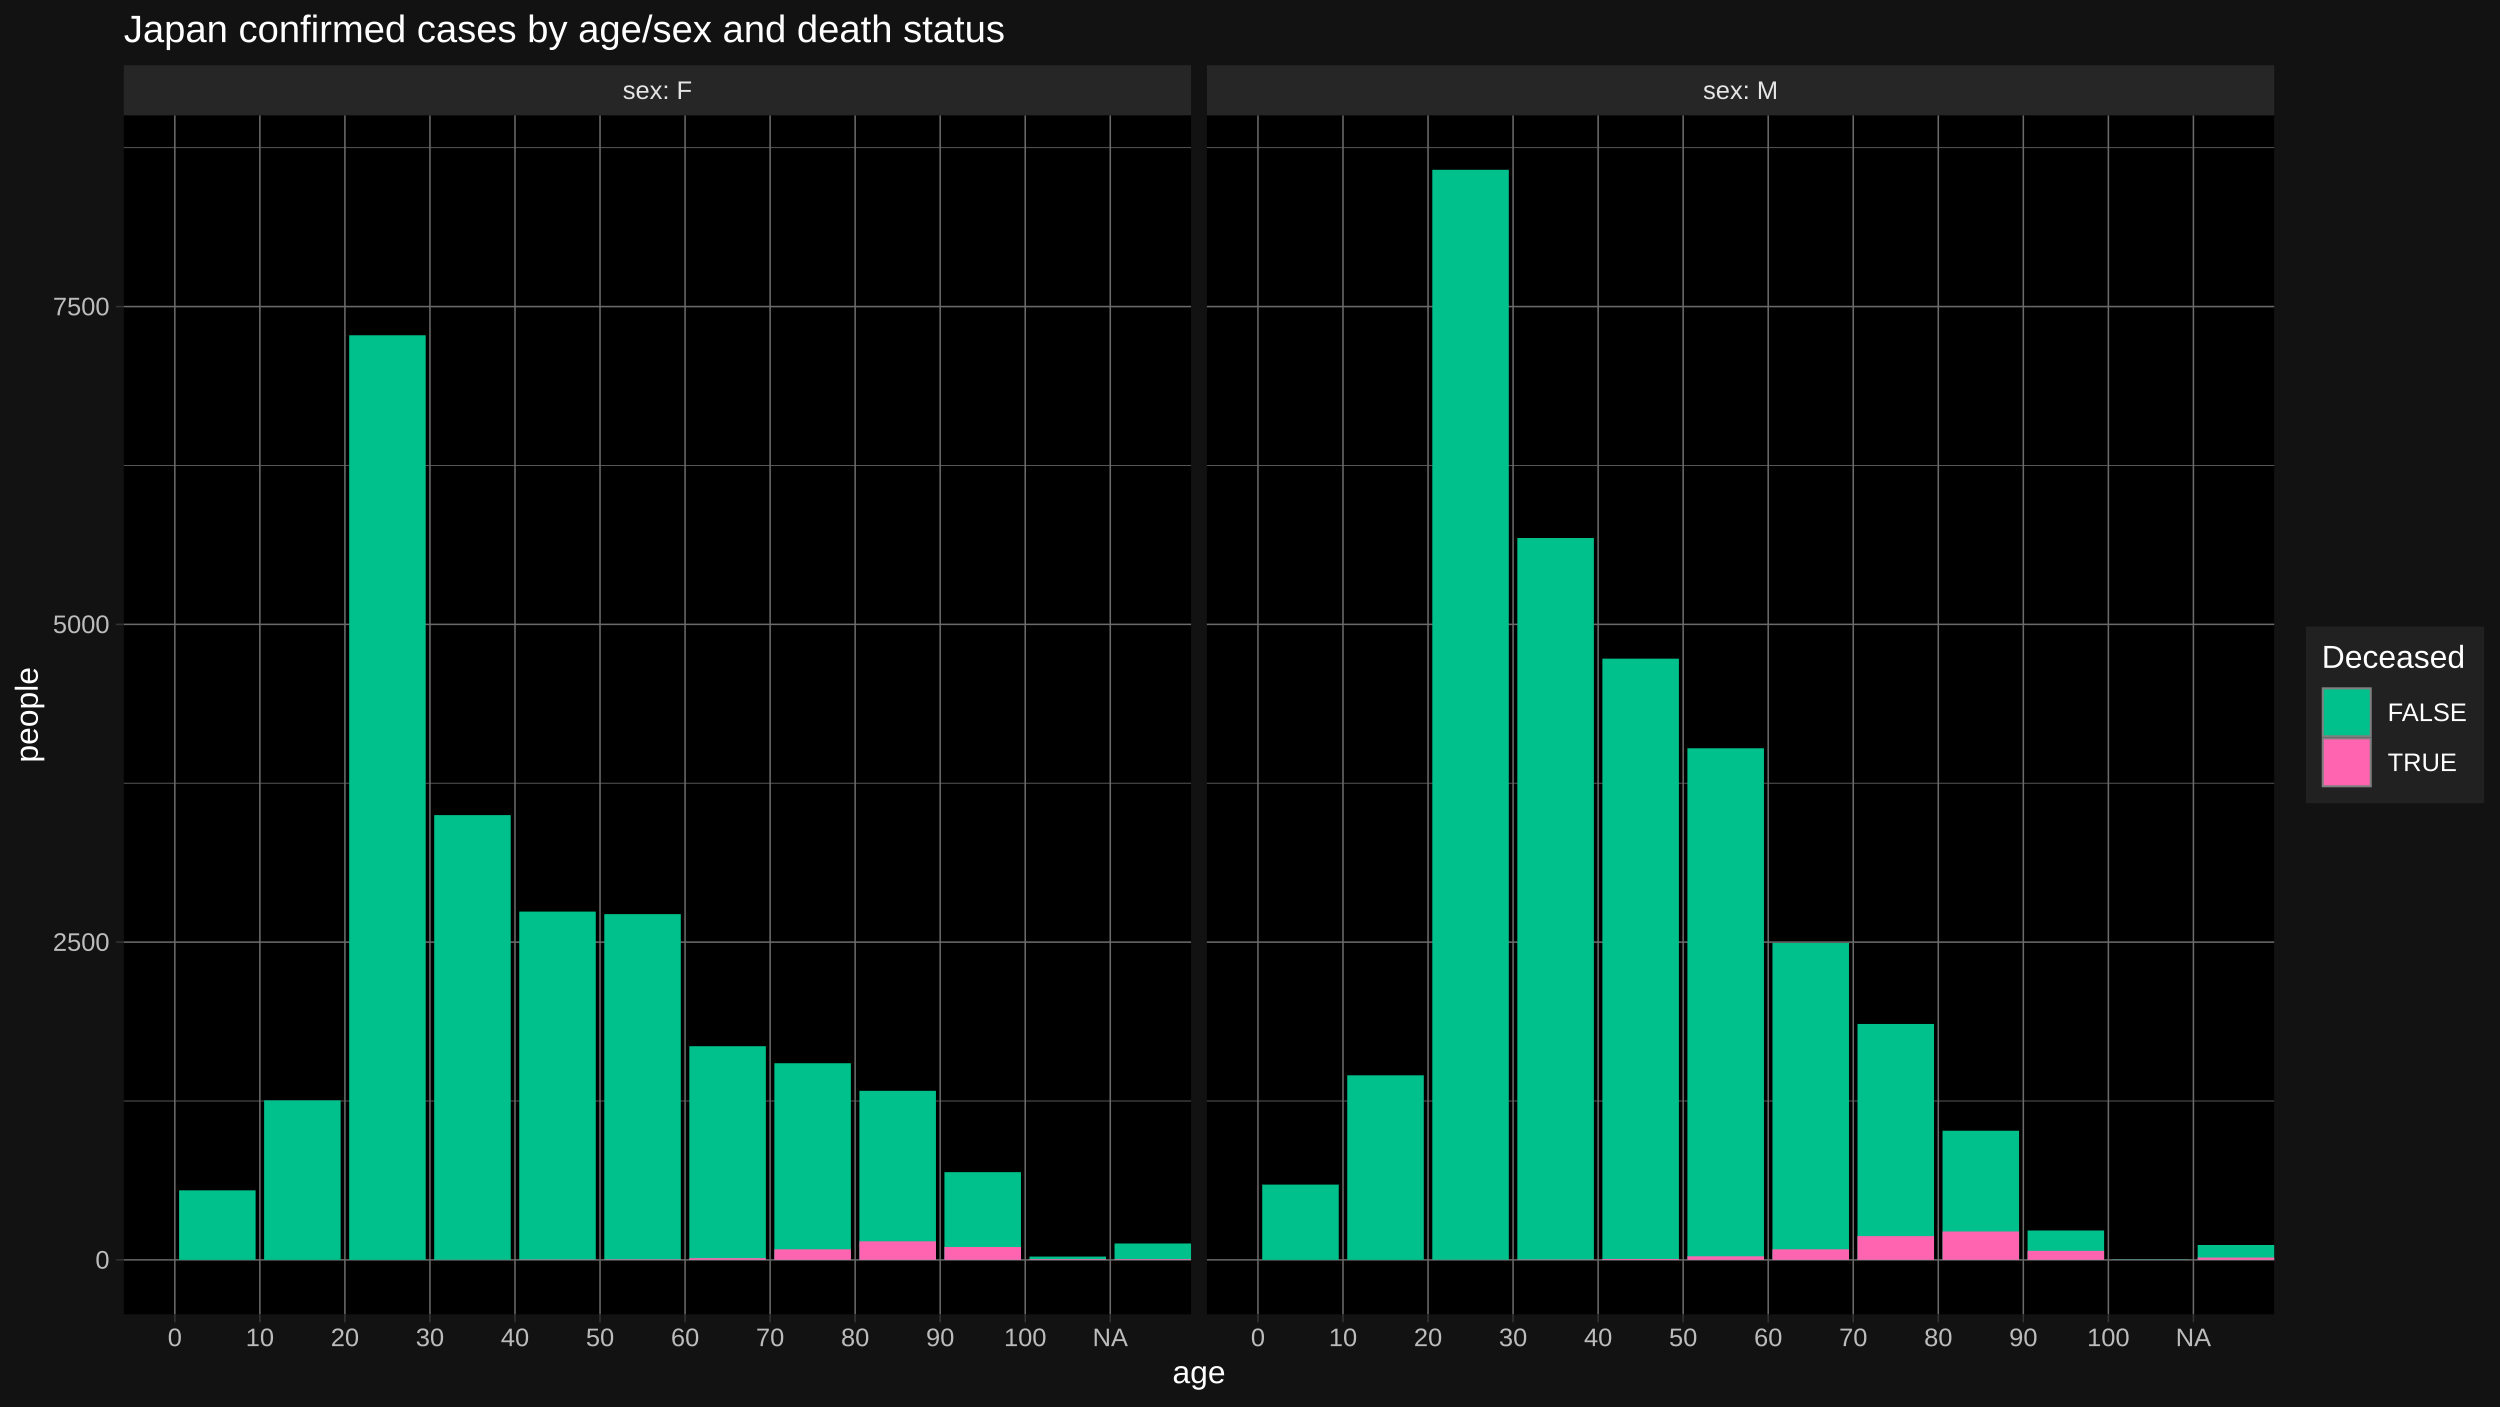
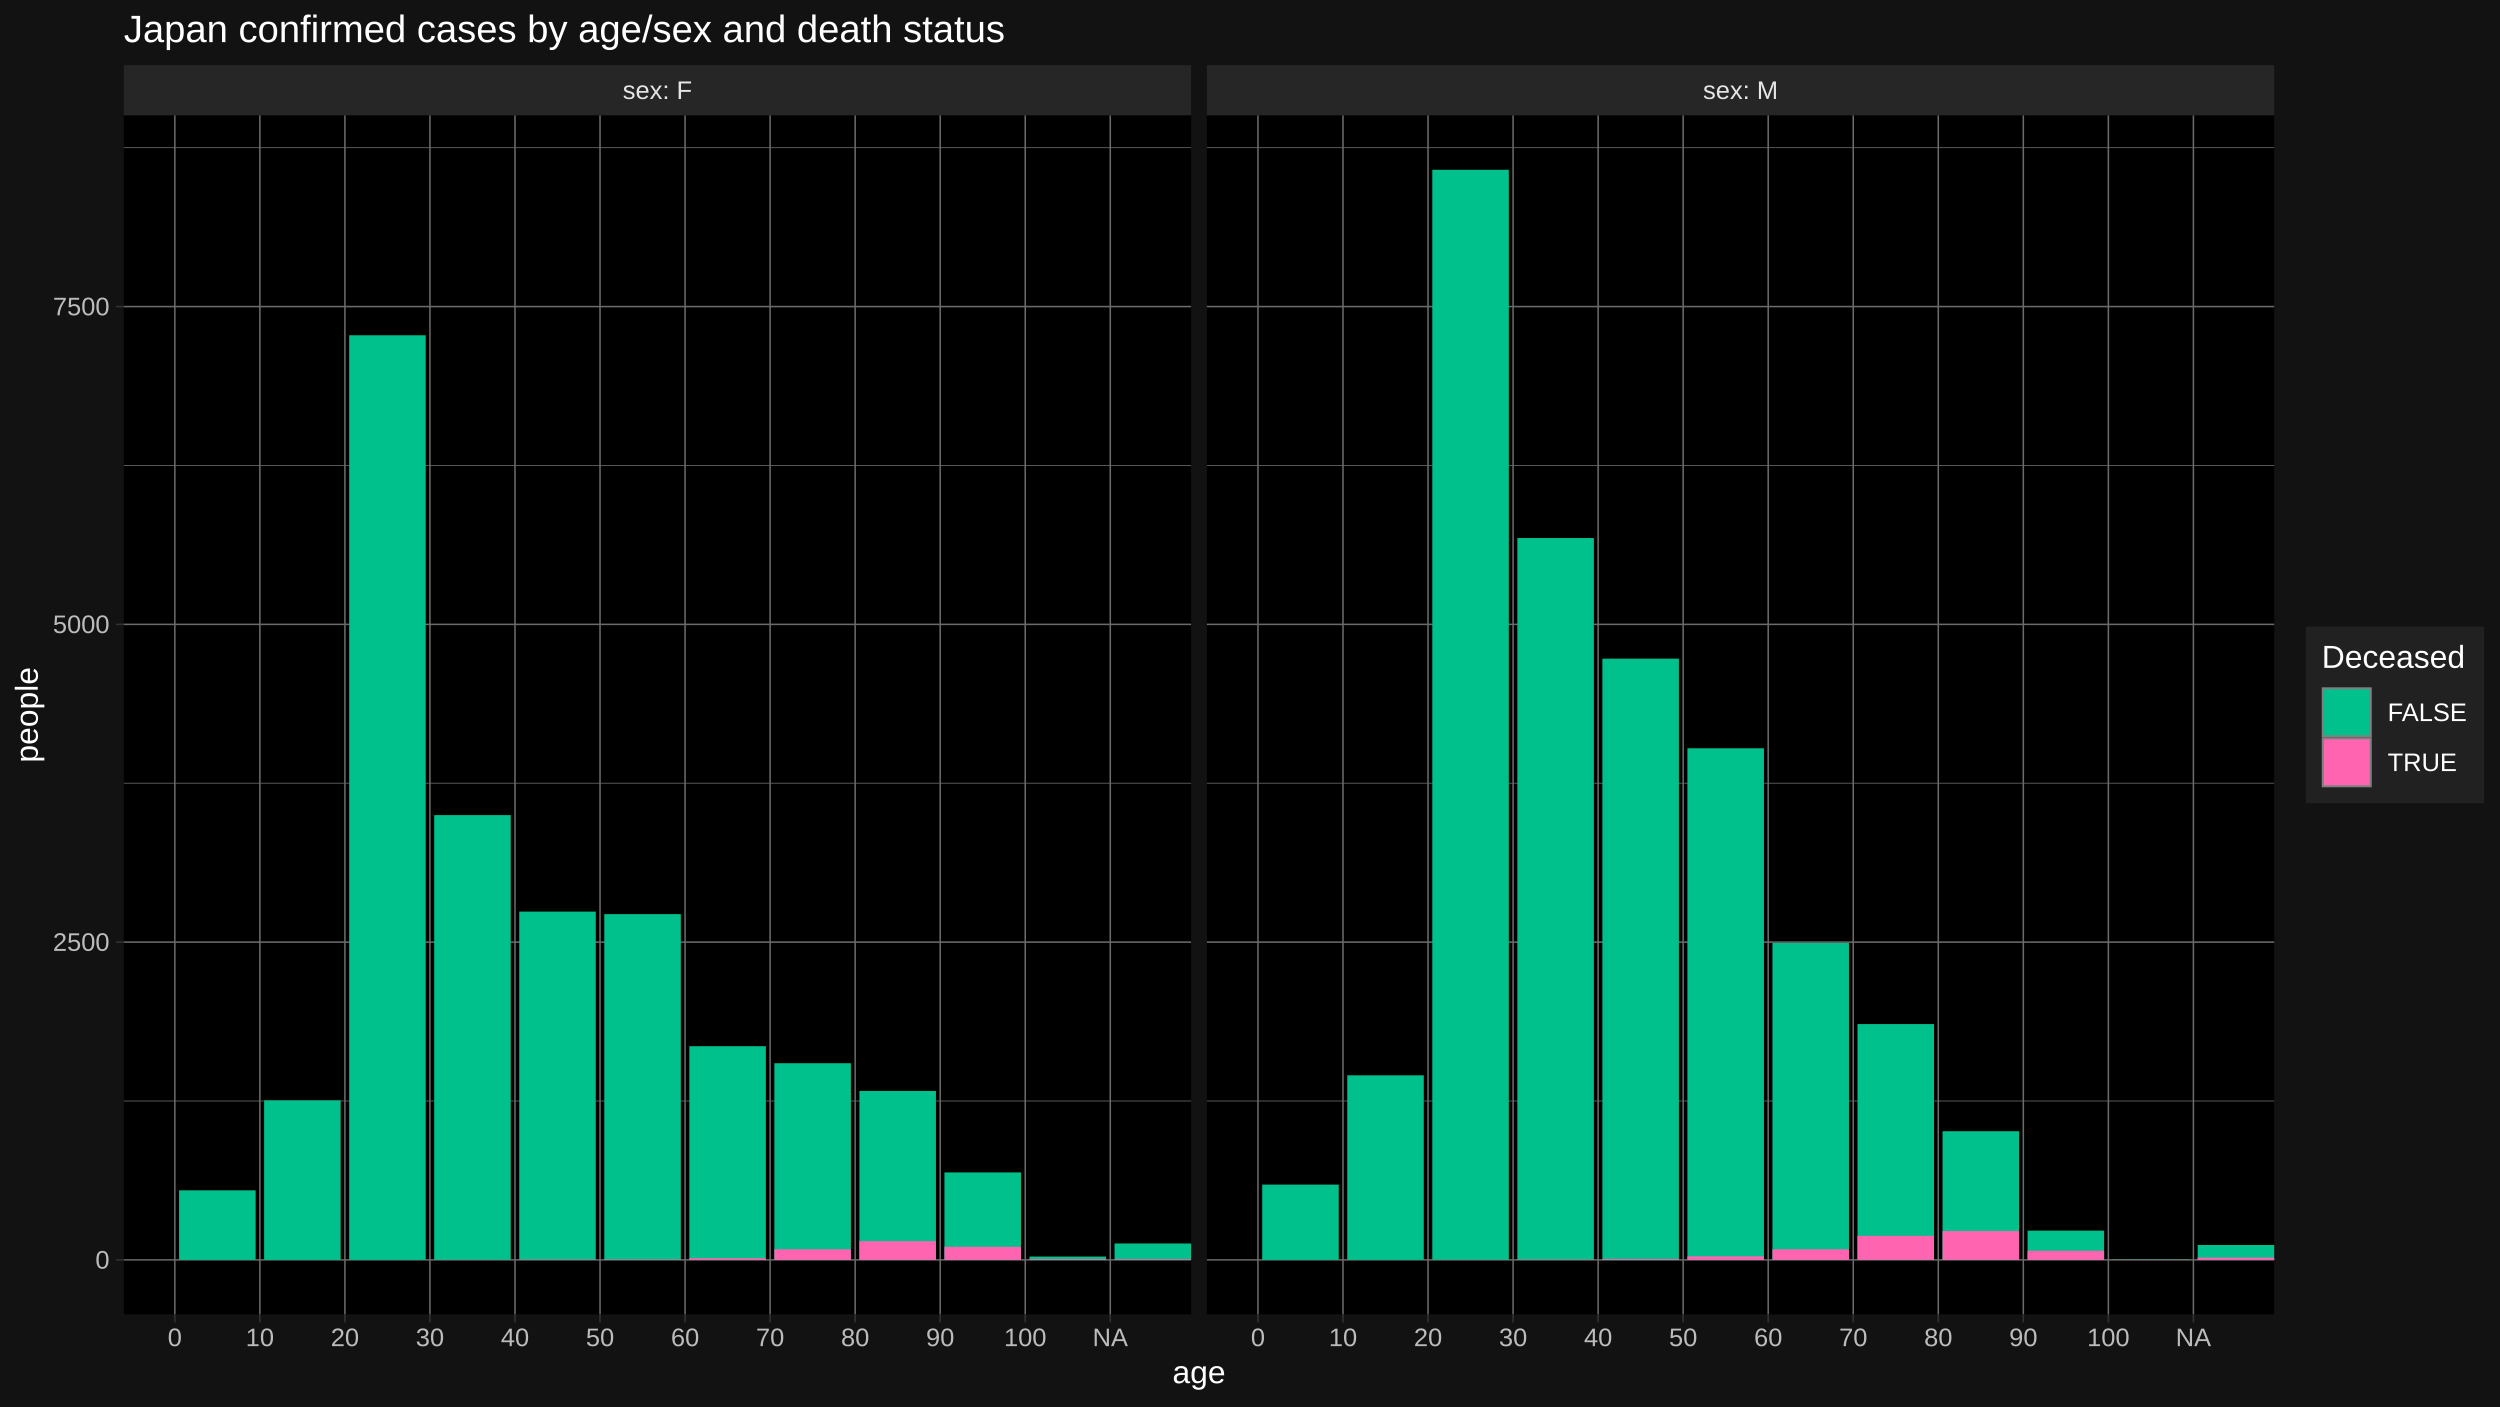
<svg xmlns="http://www.w3.org/2000/svg" viewBox="0 0 864.00 486.00">
  <defs>
    <style type="text/css">
    line, polyline, polygon, path, rect, circle {
      fill: none;
      stroke: #000000;
      stroke-linecap: round;
      stroke-linejoin: round;
      stroke-miterlimit: 10.00;
    }
  </style>
  </defs>
  <rect width="100%" height="100%" style="stroke: none; fill: #FFFFFF;" />
  <rect x="0.00" y="-0" width="864.00" height="486.00" style="stroke-width: 1.07; stroke: #121212; fill: #121212;" />
  <defs>
    <clipPath id="cpNDIuNzl8NDExLjY0fDQ1NC4yNXwzOS44NA==">
      <rect x="42.79" y="39.84" width="368.85" height="414.40" />
    </clipPath>
  </defs>
  <rect x="42.79" y="39.84" width="368.85" height="414.40" style="stroke-width: 1.07; stroke: none; fill: #000000;" clip-path="url(#cpNDIuNzl8NDExLjY0fDQ1NC4yNXwzOS44NA==)" />
  <polyline points="42.79,380.50 411.64,380.50 " style="stroke-width: 0.27; stroke: #6B6B6B; stroke-linecap: butt;" clip-path="url(#cpNDIuNzl8NDExLjY0fDQ1NC4yNXwzOS44NA==)" />
  <polyline points="42.79,270.68 411.64,270.68 " style="stroke-width: 0.27; stroke: #6B6B6B; stroke-linecap: butt;" clip-path="url(#cpNDIuNzl8NDExLjY0fDQ1NC4yNXwzOS44NA==)" />
  <polyline points="42.79,160.86 411.64,160.86 " style="stroke-width: 0.27; stroke: #6B6B6B; stroke-linecap: butt;" clip-path="url(#cpNDIuNzl8NDExLjY0fDQ1NC4yNXwzOS44NA==)" />
  <polyline points="42.79,51.04 411.64,51.04 " style="stroke-width: 0.27; stroke: #6B6B6B; stroke-linecap: butt;" clip-path="url(#cpNDIuNzl8NDExLjY0fDQ1NC4yNXwzOS44NA==)" />
  <polyline points="42.79,435.41 411.64,435.41 " style="stroke-width: 0.53; stroke: #6B6B6B; stroke-linecap: butt;" clip-path="url(#cpNDIuNzl8NDExLjY0fDQ1NC4yNXwzOS44NA==)" />
  <polyline points="42.79,325.59 411.64,325.59 " style="stroke-width: 0.53; stroke: #6B6B6B; stroke-linecap: butt;" clip-path="url(#cpNDIuNzl8NDExLjY0fDQ1NC4yNXwzOS44NA==)" />
  <polyline points="42.79,215.77 411.64,215.77 " style="stroke-width: 0.53; stroke: #6B6B6B; stroke-linecap: butt;" clip-path="url(#cpNDIuNzl8NDExLjY0fDQ1NC4yNXwzOS44NA==)" />
  <polyline points="42.79,105.95 411.64,105.95 " style="stroke-width: 0.53; stroke: #6B6B6B; stroke-linecap: butt;" clip-path="url(#cpNDIuNzl8NDExLjY0fDQ1NC4yNXwzOS44NA==)" />
  <polyline points="60.42,454.25 60.42,39.84 " style="stroke-width: 0.53; stroke: #6B6B6B; stroke-linecap: butt;" clip-path="url(#cpNDIuNzl8NDExLjY0fDQ1NC4yNXwzOS44NA==)" />
  <polyline points="89.81,454.25 89.81,39.84 " style="stroke-width: 0.53; stroke: #6B6B6B; stroke-linecap: butt;" clip-path="url(#cpNDIuNzl8NDExLjY0fDQ1NC4yNXwzOS44NA==)" />
  <polyline points="119.20,454.25 119.20,39.84 " style="stroke-width: 0.53; stroke: #6B6B6B; stroke-linecap: butt;" clip-path="url(#cpNDIuNzl8NDExLjY0fDQ1NC4yNXwzOS44NA==)" />
  <polyline points="148.59,454.25 148.59,39.84 " style="stroke-width: 0.53; stroke: #6B6B6B; stroke-linecap: butt;" clip-path="url(#cpNDIuNzl8NDExLjY0fDQ1NC4yNXwzOS44NA==)" />
  <polyline points="177.98,454.25 177.98,39.84 " style="stroke-width: 0.53; stroke: #6B6B6B; stroke-linecap: butt;" clip-path="url(#cpNDIuNzl8NDExLjY0fDQ1NC4yNXwzOS44NA==)" />
  <polyline points="207.37,454.25 207.37,39.84 " style="stroke-width: 0.53; stroke: #6B6B6B; stroke-linecap: butt;" clip-path="url(#cpNDIuNzl8NDExLjY0fDQ1NC4yNXwzOS44NA==)" />
  <polyline points="236.76,454.25 236.76,39.84 " style="stroke-width: 0.53; stroke: #6B6B6B; stroke-linecap: butt;" clip-path="url(#cpNDIuNzl8NDExLjY0fDQ1NC4yNXwzOS44NA==)" />
  <polyline points="266.15,454.25 266.15,39.84 " style="stroke-width: 0.53; stroke: #6B6B6B; stroke-linecap: butt;" clip-path="url(#cpNDIuNzl8NDExLjY0fDQ1NC4yNXwzOS44NA==)" />
  <polyline points="295.54,454.25 295.54,39.84 " style="stroke-width: 0.53; stroke: #6B6B6B; stroke-linecap: butt;" clip-path="url(#cpNDIuNzl8NDExLjY0fDQ1NC4yNXwzOS44NA==)" />
  <polyline points="324.93,454.25 324.93,39.84 " style="stroke-width: 0.53; stroke: #6B6B6B; stroke-linecap: butt;" clip-path="url(#cpNDIuNzl8NDExLjY0fDQ1NC4yNXwzOS44NA==)" />
  <polyline points="354.32,454.25 354.32,39.84 " style="stroke-width: 0.53; stroke: #6B6B6B; stroke-linecap: butt;" clip-path="url(#cpNDIuNzl8NDExLjY0fDQ1NC4yNXwzOS44NA==)" />
  <polyline points="383.71,454.25 383.71,39.84 " style="stroke-width: 0.53; stroke: #6B6B6B; stroke-linecap: butt;" clip-path="url(#cpNDIuNzl8NDExLjY0fDQ1NC4yNXwzOS44NA==)" />
  <rect x="61.89" y="411.38" width="26.45" height="24.03" style="stroke-width: 1.07; stroke: none; stroke-linecap: butt; fill: #00C08B;" clip-path="url(#cpNDIuNzl8NDExLjY0fDQ1NC4yNXwzOS44NA==)" />
  <rect x="91.28" y="380.28" width="26.45" height="55.13" style="stroke-width: 1.07; stroke: none; stroke-linecap: butt; fill: #00C08B;" clip-path="url(#cpNDIuNzl8NDExLjY0fDQ1NC4yNXwzOS44NA==)" />
  <rect x="120.67" y="115.87" width="26.45" height="319.54" style="stroke-width: 1.07; stroke: none; stroke-linecap: butt; fill: #00C08B;" clip-path="url(#cpNDIuNzl8NDExLjY0fDQ1NC4yNXwzOS44NA==)" />
  <rect x="150.06" y="281.70" width="26.45" height="153.71" style="stroke-width: 1.07; stroke: none; stroke-linecap: butt; fill: #00C08B;" clip-path="url(#cpNDIuNzl8NDExLjY0fDQ1NC4yNXwzOS44NA==)" />
  <rect x="150.06" y="435.37" width="26.45" height="0.044" style="stroke-width: 1.07; stroke: none; stroke-linecap: butt; fill: #FF64B0;" clip-path="url(#cpNDIuNzl8NDExLjY0fDQ1NC4yNXwzOS44NA==)" />
  <rect x="179.45" y="315.05" width="26.45" height="120.36" style="stroke-width: 1.07; stroke: none; stroke-linecap: butt; fill: #00C08B;" clip-path="url(#cpNDIuNzl8NDExLjY0fDQ1NC4yNXwzOS44NA==)" />
  <rect x="179.45" y="435.28" width="26.45" height="0.13" style="stroke-width: 1.07; stroke: none; stroke-linecap: butt; fill: #FF64B0;" clip-path="url(#cpNDIuNzl8NDExLjY0fDQ1NC4yNXwzOS44NA==)" />
  <rect x="208.84" y="315.92" width="26.45" height="119.49" style="stroke-width: 1.07; stroke: none; stroke-linecap: butt; fill: #00C08B;" clip-path="url(#cpNDIuNzl8NDExLjY0fDQ1NC4yNXwzOS44NA==)" />
  <rect x="208.84" y="435.23" width="26.45" height="0.18" style="stroke-width: 1.07; stroke: none; stroke-linecap: butt; fill: #FF64B0;" clip-path="url(#cpNDIuNzl8NDExLjY0fDQ1NC4yNXwzOS44NA==)" />
  <rect x="238.23" y="361.57" width="26.45" height="73.84" style="stroke-width: 1.07; stroke: none; stroke-linecap: butt; fill: #00C08B;" clip-path="url(#cpNDIuNzl8NDExLjY0fDQ1NC4yNXwzOS44NA==)" />
  <rect x="238.23" y="434.84" width="26.45" height="0.57" style="stroke-width: 1.07; stroke: none; stroke-linecap: butt; fill: #FF64B0;" clip-path="url(#cpNDIuNzl8NDExLjY0fDQ1NC4yNXwzOS44NA==)" />
  <rect x="267.62" y="367.45" width="26.45" height="67.96" style="stroke-width: 1.07; stroke: none; stroke-linecap: butt; fill: #00C08B;" clip-path="url(#cpNDIuNzl8NDExLjY0fDQ1NC4yNXwzOS44NA==)" />
  <rect x="267.62" y="431.76" width="26.45" height="3.65" style="stroke-width: 1.07; stroke: none; stroke-linecap: butt; fill: #FF64B0;" clip-path="url(#cpNDIuNzl8NDExLjY0fDQ1NC4yNXwzOS44NA==)" />
-   <rect x="297.01" y="376.99" width="26.45" height="58.42" style="stroke-width: 1.07; stroke: none; stroke-linecap: butt; fill: #00C08B;" clip-path="url(#cpNDIuNzl8NDExLjY0fDQ1NC4yNXwzOS44NA==)" />
-   <rect x="297.01" y="429.00" width="26.45" height="6.41" style="stroke-width: 1.07; stroke: none; stroke-linecap: butt; fill: #FF64B0;" clip-path="url(#cpNDIuNzl8NDExLjY0fDQ1NC4yNXwzOS44NA==)" />
-   <rect x="326.40" y="405.10" width="26.45" height="30.31" style="stroke-width: 1.07; stroke: none; stroke-linecap: butt; fill: #00C08B;" clip-path="url(#cpNDIuNzl8NDExLjY0fDQ1NC4yNXwzOS44NA==)" />
-   <rect x="326.40" y="430.97" width="26.45" height="4.44" style="stroke-width: 1.07; stroke: none; stroke-linecap: butt; fill: #FF64B0;" clip-path="url(#cpNDIuNzl8NDExLjY0fDQ1NC4yNXwzOS44NA==)" />
+   <rect x="297.01" y="377.03" width="26.45" height="58.38" style="stroke-width: 1.07; stroke: none; stroke-linecap: butt; fill: #00C08B;" clip-path="url(#cpNDIuNzl8NDExLjY0fDQ1NC4yNXwzOS44NA==)" />
+   <rect x="297.01" y="428.95" width="26.45" height="6.46" style="stroke-width: 1.07; stroke: none; stroke-linecap: butt; fill: #FF64B0;" clip-path="url(#cpNDIuNzl8NDExLjY0fDQ1NC4yNXwzOS44NA==)" />
+   <rect x="326.40" y="405.19" width="26.45" height="30.22" style="stroke-width: 1.07; stroke: none; stroke-linecap: butt; fill: #00C08B;" clip-path="url(#cpNDIuNzl8NDExLjY0fDQ1NC4yNXwzOS44NA==)" />
+   <rect x="326.40" y="430.89" width="26.45" height="4.52" style="stroke-width: 1.07; stroke: none; stroke-linecap: butt; fill: #FF64B0;" clip-path="url(#cpNDIuNzl8NDExLjY0fDQ1NC4yNXwzOS44NA==)" />
  <rect x="355.79" y="434.27" width="26.45" height="1.14" style="stroke-width: 1.07; stroke: none; stroke-linecap: butt; fill: #00C08B;" clip-path="url(#cpNDIuNzl8NDExLjY0fDQ1NC4yNXwzOS44NA==)" />
  <rect x="355.79" y="435.15" width="26.45" height="0.26" style="stroke-width: 1.07; stroke: none; stroke-linecap: butt; fill: #FF64B0;" clip-path="url(#cpNDIuNzl8NDExLjY0fDQ1NC4yNXwzOS44NA==)" />
  <rect x="385.18" y="429.74" width="26.45" height="5.67" style="stroke-width: 1.07; stroke: none; stroke-linecap: butt; fill: #00C08B;" clip-path="url(#cpNDIuNzl8NDExLjY0fDQ1NC4yNXwzOS44NA==)" />
  <rect x="385.18" y="435.15" width="26.45" height="0.26" style="stroke-width: 1.07; stroke: none; stroke-linecap: butt; fill: #FF64B0;" clip-path="url(#cpNDIuNzl8NDExLjY0fDQ1NC4yNXwzOS44NA==)" />
  <defs>
    <clipPath id="cpMC4wMHw4NjQuMDB8NDg2LjAwfDAuMDA=">
      <rect x="0.00" y="0.00" width="864.00" height="486.00" />
    </clipPath>
  </defs>
  <defs>
    <clipPath id="cpNDE3LjExfDc4NS45N3w0NTQuMjV8MzkuODQ=">
      <rect x="417.11" y="39.84" width="368.85" height="414.40" />
    </clipPath>
  </defs>
  <rect x="417.11" y="39.84" width="368.85" height="414.40" style="stroke-width: 1.07; stroke: none; fill: #000000;" clip-path="url(#cpNDE3LjExfDc4NS45N3w0NTQuMjV8MzkuODQ=)" />
  <polyline points="417.11,380.50 785.97,380.50 " style="stroke-width: 0.27; stroke: #6B6B6B; stroke-linecap: butt;" clip-path="url(#cpNDE3LjExfDc4NS45N3w0NTQuMjV8MzkuODQ=)" />
  <polyline points="417.11,270.68 785.97,270.68 " style="stroke-width: 0.27; stroke: #6B6B6B; stroke-linecap: butt;" clip-path="url(#cpNDE3LjExfDc4NS45N3w0NTQuMjV8MzkuODQ=)" />
  <polyline points="417.11,160.86 785.97,160.86 " style="stroke-width: 0.27; stroke: #6B6B6B; stroke-linecap: butt;" clip-path="url(#cpNDE3LjExfDc4NS45N3w0NTQuMjV8MzkuODQ=)" />
  <polyline points="417.11,51.04 785.97,51.04 " style="stroke-width: 0.27; stroke: #6B6B6B; stroke-linecap: butt;" clip-path="url(#cpNDE3LjExfDc4NS45N3w0NTQuMjV8MzkuODQ=)" />
  <polyline points="417.11,435.41 785.97,435.41 " style="stroke-width: 0.53; stroke: #6B6B6B; stroke-linecap: butt;" clip-path="url(#cpNDE3LjExfDc4NS45N3w0NTQuMjV8MzkuODQ=)" />
  <polyline points="417.11,325.59 785.97,325.59 " style="stroke-width: 0.53; stroke: #6B6B6B; stroke-linecap: butt;" clip-path="url(#cpNDE3LjExfDc4NS45N3w0NTQuMjV8MzkuODQ=)" />
  <polyline points="417.11,215.77 785.97,215.77 " style="stroke-width: 0.53; stroke: #6B6B6B; stroke-linecap: butt;" clip-path="url(#cpNDE3LjExfDc4NS45N3w0NTQuMjV8MzkuODQ=)" />
  <polyline points="417.11,105.95 785.97,105.95 " style="stroke-width: 0.53; stroke: #6B6B6B; stroke-linecap: butt;" clip-path="url(#cpNDE3LjExfDc4NS45N3w0NTQuMjV8MzkuODQ=)" />
  <polyline points="434.75,454.25 434.75,39.84 " style="stroke-width: 0.53; stroke: #6B6B6B; stroke-linecap: butt;" clip-path="url(#cpNDE3LjExfDc4NS45N3w0NTQuMjV8MzkuODQ=)" />
  <polyline points="464.14,454.25 464.14,39.84 " style="stroke-width: 0.53; stroke: #6B6B6B; stroke-linecap: butt;" clip-path="url(#cpNDE3LjExfDc4NS45N3w0NTQuMjV8MzkuODQ=)" />
  <polyline points="493.53,454.25 493.53,39.84 " style="stroke-width: 0.53; stroke: #6B6B6B; stroke-linecap: butt;" clip-path="url(#cpNDE3LjExfDc4NS45N3w0NTQuMjV8MzkuODQ=)" />
  <polyline points="522.92,454.25 522.92,39.84 " style="stroke-width: 0.53; stroke: #6B6B6B; stroke-linecap: butt;" clip-path="url(#cpNDE3LjExfDc4NS45N3w0NTQuMjV8MzkuODQ=)" />
  <polyline points="552.31,454.25 552.31,39.84 " style="stroke-width: 0.53; stroke: #6B6B6B; stroke-linecap: butt;" clip-path="url(#cpNDE3LjExfDc4NS45N3w0NTQuMjV8MzkuODQ=)" />
  <polyline points="581.70,454.25 581.70,39.84 " style="stroke-width: 0.53; stroke: #6B6B6B; stroke-linecap: butt;" clip-path="url(#cpNDE3LjExfDc4NS45N3w0NTQuMjV8MzkuODQ=)" />
  <polyline points="611.09,454.25 611.09,39.84 " style="stroke-width: 0.53; stroke: #6B6B6B; stroke-linecap: butt;" clip-path="url(#cpNDE3LjExfDc4NS45N3w0NTQuMjV8MzkuODQ=)" />
  <polyline points="640.48,454.25 640.48,39.84 " style="stroke-width: 0.53; stroke: #6B6B6B; stroke-linecap: butt;" clip-path="url(#cpNDE3LjExfDc4NS45N3w0NTQuMjV8MzkuODQ=)" />
  <polyline points="669.87,454.25 669.87,39.84 " style="stroke-width: 0.53; stroke: #6B6B6B; stroke-linecap: butt;" clip-path="url(#cpNDE3LjExfDc4NS45N3w0NTQuMjV8MzkuODQ=)" />
  <polyline points="699.26,454.25 699.26,39.84 " style="stroke-width: 0.53; stroke: #6B6B6B; stroke-linecap: butt;" clip-path="url(#cpNDE3LjExfDc4NS45N3w0NTQuMjV8MzkuODQ=)" />
  <polyline points="728.65,454.25 728.65,39.84 " style="stroke-width: 0.53; stroke: #6B6B6B; stroke-linecap: butt;" clip-path="url(#cpNDE3LjExfDc4NS45N3w0NTQuMjV8MzkuODQ=)" />
  <polyline points="758.04,454.25 758.04,39.84 " style="stroke-width: 0.53; stroke: #6B6B6B; stroke-linecap: butt;" clip-path="url(#cpNDE3LjExfDc4NS45N3w0NTQuMjV8MzkuODQ=)" />
  <rect x="436.22" y="409.40" width="26.45" height="26.01" style="stroke-width: 1.07; stroke: none; stroke-linecap: butt; fill: #00C08B;" clip-path="url(#cpNDE3LjExfDc4NS45N3w0NTQuMjV8MzkuODQ=)" />
  <rect x="465.61" y="371.63" width="26.45" height="63.78" style="stroke-width: 1.07; stroke: none; stroke-linecap: butt; fill: #00C08B;" clip-path="url(#cpNDE3LjExfDc4NS45N3w0NTQuMjV8MzkuODQ=)" />
  <rect x="495.00" y="58.68" width="26.45" height="376.73" style="stroke-width: 1.07; stroke: none; stroke-linecap: butt; fill: #00C08B;" clip-path="url(#cpNDE3LjExfDc4NS45N3w0NTQuMjV8MzkuODQ=)" />
  <rect x="495.00" y="435.37" width="26.45" height="0.044" style="stroke-width: 1.07; stroke: none; stroke-linecap: butt; fill: #FF64B0;" clip-path="url(#cpNDE3LjExfDc4NS45N3w0NTQuMjV8MzkuODQ=)" />
  <rect x="524.39" y="185.94" width="26.45" height="249.47" style="stroke-width: 1.07; stroke: none; stroke-linecap: butt; fill: #00C08B;" clip-path="url(#cpNDE3LjExfDc4NS45N3w0NTQuMjV8MzkuODQ=)" />
  <rect x="524.39" y="435.28" width="26.45" height="0.13" style="stroke-width: 1.07; stroke: none; stroke-linecap: butt; fill: #FF64B0;" clip-path="url(#cpNDE3LjExfDc4NS45N3w0NTQuMjV8MzkuODQ=)" />
  <rect x="553.78" y="227.63" width="26.45" height="207.78" style="stroke-width: 1.07; stroke: none; stroke-linecap: butt; fill: #00C08B;" clip-path="url(#cpNDE3LjExfDc4NS45N3w0NTQuMjV8MzkuODQ=)" />
  <rect x="553.78" y="435.10" width="26.45" height="0.31" style="stroke-width: 1.07; stroke: none; stroke-linecap: butt; fill: #FF64B0;" clip-path="url(#cpNDE3LjExfDc4NS45N3w0NTQuMjV8MzkuODQ=)" />
  <rect x="583.17" y="258.60" width="26.45" height="176.81" style="stroke-width: 1.07; stroke: none; stroke-linecap: butt; fill: #00C08B;" clip-path="url(#cpNDE3LjExfDc4NS45N3w0NTQuMjV8MzkuODQ=)" />
  <rect x="583.17" y="434.18" width="26.45" height="1.23" style="stroke-width: 1.07; stroke: none; stroke-linecap: butt; fill: #FF64B0;" clip-path="url(#cpNDE3LjExfDc4NS45N3w0NTQuMjV8MzkuODQ=)" />
  <rect x="612.56" y="325.90" width="26.45" height="109.51" style="stroke-width: 1.07; stroke: none; stroke-linecap: butt; fill: #00C08B;" clip-path="url(#cpNDE3LjExfDc4NS45N3w0NTQuMjV8MzkuODQ=)" />
  <rect x="612.56" y="431.76" width="26.45" height="3.65" style="stroke-width: 1.07; stroke: none; stroke-linecap: butt; fill: #FF64B0;" clip-path="url(#cpNDE3LjExfDc4NS45N3w0NTQuMjV8MzkuODQ=)" />
-   <rect x="641.95" y="353.88" width="26.45" height="81.53" style="stroke-width: 1.07; stroke: none; stroke-linecap: butt; fill: #00C08B;" clip-path="url(#cpNDE3LjExfDc4NS45N3w0NTQuMjV8MzkuODQ=)" />
-   <rect x="641.95" y="427.20" width="26.45" height="8.21" style="stroke-width: 1.07; stroke: none; stroke-linecap: butt; fill: #FF64B0;" clip-path="url(#cpNDE3LjExfDc4NS45N3w0NTQuMjV8MzkuODQ=)" />
-   <rect x="671.34" y="390.78" width="26.45" height="44.63" style="stroke-width: 1.07; stroke: none; stroke-linecap: butt; fill: #00C08B;" clip-path="url(#cpNDE3LjExfDc4NS45N3w0NTQuMjV8MzkuODQ=)" />
-   <rect x="671.34" y="425.61" width="26.45" height="9.80" style="stroke-width: 1.07; stroke: none; stroke-linecap: butt; fill: #FF64B0;" clip-path="url(#cpNDE3LjExfDc4NS45N3w0NTQuMjV8MzkuODQ=)" />
-   <rect x="700.73" y="425.26" width="26.45" height="10.15" style="stroke-width: 1.07; stroke: none; stroke-linecap: butt; fill: #00C08B;" clip-path="url(#cpNDE3LjExfDc4NS45N3w0NTQuMjV8MzkuODQ=)" />
-   <rect x="700.73" y="432.29" width="26.45" height="3.12" style="stroke-width: 1.07; stroke: none; stroke-linecap: butt; fill: #FF64B0;" clip-path="url(#cpNDE3LjExfDc4NS45N3w0NTQuMjV8MzkuODQ=)" />
+   <rect x="641.95" y="353.92" width="26.45" height="81.49" style="stroke-width: 1.07; stroke: none; stroke-linecap: butt; fill: #00C08B;" clip-path="url(#cpNDE3LjExfDc4NS45N3w0NTQuMjV8MzkuODQ=)" />
+   <rect x="641.95" y="427.11" width="26.45" height="8.30" style="stroke-width: 1.07; stroke: none; stroke-linecap: butt; fill: #FF64B0;" clip-path="url(#cpNDE3LjExfDc4NS45N3w0NTQuMjV8MzkuODQ=)" />
+   <rect x="671.34" y="390.95" width="26.45" height="44.46" style="stroke-width: 1.07; stroke: none; stroke-linecap: butt; fill: #00C08B;" clip-path="url(#cpNDE3LjExfDc4NS45N3w0NTQuMjV8MzkuODQ=)" />
+   <rect x="671.34" y="425.44" width="26.45" height="9.97" style="stroke-width: 1.07; stroke: none; stroke-linecap: butt; fill: #FF64B0;" clip-path="url(#cpNDE3LjExfDc4NS45N3w0NTQuMjV8MzkuODQ=)" />
+   <rect x="700.73" y="425.31" width="26.45" height="10.10" style="stroke-width: 1.07; stroke: none; stroke-linecap: butt; fill: #00C08B;" clip-path="url(#cpNDE3LjExfDc4NS45N3w0NTQuMjV8MzkuODQ=)" />
+   <rect x="700.73" y="432.25" width="26.45" height="3.16" style="stroke-width: 1.07; stroke: none; stroke-linecap: butt; fill: #FF64B0;" clip-path="url(#cpNDE3LjExfDc4NS45N3w0NTQuMjV8MzkuODQ=)" />
  <rect x="730.12" y="435.28" width="26.45" height="0.13" style="stroke-width: 1.07; stroke: none; stroke-linecap: butt; fill: #00C08B;" clip-path="url(#cpNDE3LjExfDc4NS45N3w0NTQuMjV8MzkuODQ=)" />
  <rect x="730.12" y="435.37" width="26.45" height="0.044" style="stroke-width: 1.07; stroke: none; stroke-linecap: butt; fill: #FF64B0;" clip-path="url(#cpNDE3LjExfDc4NS45N3w0NTQuMjV8MzkuODQ=)" />
  <rect x="759.51" y="430.27" width="26.45" height="5.14" style="stroke-width: 1.07; stroke: none; stroke-linecap: butt; fill: #00C08B;" clip-path="url(#cpNDE3LjExfDc4NS45N3w0NTQuMjV8MzkuODQ=)" />
  <rect x="759.51" y="434.62" width="26.45" height="0.79" style="stroke-width: 1.07; stroke: none; stroke-linecap: butt; fill: #FF64B0;" clip-path="url(#cpNDE3LjExfDc4NS45N3w0NTQuMjV8MzkuODQ=)" />
  <defs>
    <clipPath id="cpMC4wMHw4NjQuMDB8NDg2LjAwfDAuMDA=">
      <rect x="0.00" y="0.00" width="864.00" height="486.00" />
    </clipPath>
  </defs>
  <defs>
    <clipPath id="cpNDIuNzl8NDExLjY0fDM5Ljg0fDIyLjUz">
      <rect x="42.79" y="22.53" width="368.85" height="17.31" />
    </clipPath>
  </defs>
  <rect x="42.79" y="22.53" width="368.85" height="17.31" style="stroke-width: 1.07; stroke: none; fill: #262626;" clip-path="url(#cpNDIuNzl8NDExLjY0fDM5Ljg0fDIyLjUz)" />
  <g clip-path="url(#cpNDIuNzl8NDExLjY0fDM5Ljg0fDIyLjUz)">
    <text x="215.23" y="34.21" style="font-size: 8.80px; fill: #E5E5E5; font-family: Liberation Sans;" textLength="23.96px" lengthAdjust="spacingAndGlyphs">sex: F</text>
  </g>
  <defs>
    <clipPath id="cpMC4wMHw4NjQuMDB8NDg2LjAwfDAuMDA=">
      <rect x="0.00" y="0.00" width="864.00" height="486.00" />
    </clipPath>
  </defs>
  <defs>
    <clipPath id="cpNDE3LjExfDc4NS45N3wzOS44NHwyMi41Mw==">
      <rect x="417.11" y="22.53" width="368.85" height="17.31" />
    </clipPath>
  </defs>
  <rect x="417.11" y="22.53" width="368.85" height="17.31" style="stroke-width: 1.07; stroke: none; fill: #262626;" clip-path="url(#cpNDE3LjExfDc4NS45N3wzOS44NHwyMi41Mw==)" />
  <g clip-path="url(#cpNDE3LjExfDc4NS45N3wzOS44NHwyMi41Mw==)">
    <text x="588.58" y="34.21" style="font-size: 8.80px; fill: #E5E5E5; font-family: Liberation Sans;" textLength="25.91px" lengthAdjust="spacingAndGlyphs">sex: M</text>
  </g>
  <defs>
    <clipPath id="cpMC4wMHw4NjQuMDB8NDg2LjAwfDAuMDA=">
      <rect x="0.00" y="0.00" width="864.00" height="486.00" />
    </clipPath>
  </defs>
  <polyline points="60.42,456.99 60.42,454.25 " style="stroke-width: 0.53; stroke: #333333; stroke-linecap: butt;" clip-path="url(#cpMC4wMHw4NjQuMDB8NDg2LjAwfDAuMDA=)" />
  <polyline points="89.81,456.99 89.81,454.25 " style="stroke-width: 0.53; stroke: #333333; stroke-linecap: butt;" clip-path="url(#cpMC4wMHw4NjQuMDB8NDg2LjAwfDAuMDA=)" />
  <polyline points="119.20,456.99 119.20,454.25 " style="stroke-width: 0.53; stroke: #333333; stroke-linecap: butt;" clip-path="url(#cpMC4wMHw4NjQuMDB8NDg2LjAwfDAuMDA=)" />
  <polyline points="148.59,456.99 148.59,454.25 " style="stroke-width: 0.53; stroke: #333333; stroke-linecap: butt;" clip-path="url(#cpMC4wMHw4NjQuMDB8NDg2LjAwfDAuMDA=)" />
  <polyline points="177.98,456.99 177.98,454.25 " style="stroke-width: 0.53; stroke: #333333; stroke-linecap: butt;" clip-path="url(#cpMC4wMHw4NjQuMDB8NDg2LjAwfDAuMDA=)" />
  <polyline points="207.37,456.99 207.37,454.25 " style="stroke-width: 0.53; stroke: #333333; stroke-linecap: butt;" clip-path="url(#cpMC4wMHw4NjQuMDB8NDg2LjAwfDAuMDA=)" />
  <polyline points="236.76,456.99 236.76,454.25 " style="stroke-width: 0.53; stroke: #333333; stroke-linecap: butt;" clip-path="url(#cpMC4wMHw4NjQuMDB8NDg2LjAwfDAuMDA=)" />
  <polyline points="266.15,456.99 266.15,454.25 " style="stroke-width: 0.53; stroke: #333333; stroke-linecap: butt;" clip-path="url(#cpMC4wMHw4NjQuMDB8NDg2LjAwfDAuMDA=)" />
  <polyline points="295.54,456.99 295.54,454.25 " style="stroke-width: 0.53; stroke: #333333; stroke-linecap: butt;" clip-path="url(#cpMC4wMHw4NjQuMDB8NDg2LjAwfDAuMDA=)" />
  <polyline points="324.93,456.99 324.93,454.25 " style="stroke-width: 0.53; stroke: #333333; stroke-linecap: butt;" clip-path="url(#cpMC4wMHw4NjQuMDB8NDg2LjAwfDAuMDA=)" />
  <polyline points="354.32,456.99 354.32,454.25 " style="stroke-width: 0.53; stroke: #333333; stroke-linecap: butt;" clip-path="url(#cpMC4wMHw4NjQuMDB8NDg2LjAwfDAuMDA=)" />
  <polyline points="383.71,456.99 383.71,454.25 " style="stroke-width: 0.53; stroke: #333333; stroke-linecap: butt;" clip-path="url(#cpMC4wMHw4NjQuMDB8NDg2LjAwfDAuMDA=)" />
  <g clip-path="url(#cpMC4wMHw4NjQuMDB8NDg2LjAwfDAuMDA=)">
    <text x="57.97" y="465.23" style="font-size: 8.80px; fill: #BCBCBC; font-family: Liberation Sans;" textLength="4.89px" lengthAdjust="spacingAndGlyphs">0</text>
  </g>
  <g clip-path="url(#cpMC4wMHw4NjQuMDB8NDg2LjAwfDAuMDA=)">
    <text x="84.92" y="465.23" style="font-size: 8.80px; fill: #BCBCBC; font-family: Liberation Sans;" textLength="9.79px" lengthAdjust="spacingAndGlyphs">10</text>
  </g>
  <g clip-path="url(#cpMC4wMHw4NjQuMDB8NDg2LjAwfDAuMDA=)">
    <text x="114.31" y="465.23" style="font-size: 8.80px; fill: #BCBCBC; font-family: Liberation Sans;" textLength="9.79px" lengthAdjust="spacingAndGlyphs">20</text>
  </g>
  <g clip-path="url(#cpMC4wMHw4NjQuMDB8NDg2LjAwfDAuMDA=)">
    <text x="143.70" y="465.23" style="font-size: 8.80px; fill: #BCBCBC; font-family: Liberation Sans;" textLength="9.79px" lengthAdjust="spacingAndGlyphs">30</text>
  </g>
  <g clip-path="url(#cpMC4wMHw4NjQuMDB8NDg2LjAwfDAuMDA=)">
    <text x="173.09" y="465.23" style="font-size: 8.80px; fill: #BCBCBC; font-family: Liberation Sans;" textLength="9.79px" lengthAdjust="spacingAndGlyphs">40</text>
  </g>
  <g clip-path="url(#cpMC4wMHw4NjQuMDB8NDg2LjAwfDAuMDA=)">
    <text x="202.48" y="465.23" style="font-size: 8.80px; fill: #BCBCBC; font-family: Liberation Sans;" textLength="9.79px" lengthAdjust="spacingAndGlyphs">50</text>
  </g>
  <g clip-path="url(#cpMC4wMHw4NjQuMDB8NDg2LjAwfDAuMDA=)">
    <text x="231.87" y="465.23" style="font-size: 8.80px; fill: #BCBCBC; font-family: Liberation Sans;" textLength="9.79px" lengthAdjust="spacingAndGlyphs">60</text>
  </g>
  <g clip-path="url(#cpMC4wMHw4NjQuMDB8NDg2LjAwfDAuMDA=)">
    <text x="261.26" y="465.23" style="font-size: 8.80px; fill: #BCBCBC; font-family: Liberation Sans;" textLength="9.79px" lengthAdjust="spacingAndGlyphs">70</text>
  </g>
  <g clip-path="url(#cpMC4wMHw4NjQuMDB8NDg2LjAwfDAuMDA=)">
    <text x="290.65" y="465.23" style="font-size: 8.80px; fill: #BCBCBC; font-family: Liberation Sans;" textLength="9.79px" lengthAdjust="spacingAndGlyphs">80</text>
  </g>
  <g clip-path="url(#cpMC4wMHw4NjQuMDB8NDg2LjAwfDAuMDA=)">
    <text x="320.04" y="465.23" style="font-size: 8.80px; fill: #BCBCBC; font-family: Liberation Sans;" textLength="9.79px" lengthAdjust="spacingAndGlyphs">90</text>
  </g>
  <g clip-path="url(#cpMC4wMHw4NjQuMDB8NDg2LjAwfDAuMDA=)">
    <text x="346.98" y="465.23" style="font-size: 8.80px; fill: #BCBCBC; font-family: Liberation Sans;" textLength="14.68px" lengthAdjust="spacingAndGlyphs">100</text>
  </g>
  <g clip-path="url(#cpMC4wMHw4NjQuMDB8NDg2LjAwfDAuMDA=)">
    <text x="377.60" y="465.23" style="font-size: 8.80px; fill: #BCBCBC; font-family: Liberation Sans;" textLength="12.22px" lengthAdjust="spacingAndGlyphs">NA</text>
  </g>
  <polyline points="434.75,456.99 434.75,454.25 " style="stroke-width: 0.53; stroke: #333333; stroke-linecap: butt;" clip-path="url(#cpMC4wMHw4NjQuMDB8NDg2LjAwfDAuMDA=)" />
  <polyline points="464.14,456.99 464.14,454.25 " style="stroke-width: 0.53; stroke: #333333; stroke-linecap: butt;" clip-path="url(#cpMC4wMHw4NjQuMDB8NDg2LjAwfDAuMDA=)" />
  <polyline points="493.53,456.99 493.53,454.25 " style="stroke-width: 0.53; stroke: #333333; stroke-linecap: butt;" clip-path="url(#cpMC4wMHw4NjQuMDB8NDg2LjAwfDAuMDA=)" />
  <polyline points="522.92,456.99 522.92,454.25 " style="stroke-width: 0.53; stroke: #333333; stroke-linecap: butt;" clip-path="url(#cpMC4wMHw4NjQuMDB8NDg2LjAwfDAuMDA=)" />
  <polyline points="552.31,456.99 552.31,454.25 " style="stroke-width: 0.53; stroke: #333333; stroke-linecap: butt;" clip-path="url(#cpMC4wMHw4NjQuMDB8NDg2LjAwfDAuMDA=)" />
  <polyline points="581.70,456.99 581.70,454.25 " style="stroke-width: 0.53; stroke: #333333; stroke-linecap: butt;" clip-path="url(#cpMC4wMHw4NjQuMDB8NDg2LjAwfDAuMDA=)" />
  <polyline points="611.09,456.99 611.09,454.25 " style="stroke-width: 0.53; stroke: #333333; stroke-linecap: butt;" clip-path="url(#cpMC4wMHw4NjQuMDB8NDg2LjAwfDAuMDA=)" />
  <polyline points="640.48,456.99 640.48,454.25 " style="stroke-width: 0.53; stroke: #333333; stroke-linecap: butt;" clip-path="url(#cpMC4wMHw4NjQuMDB8NDg2LjAwfDAuMDA=)" />
  <polyline points="669.87,456.99 669.87,454.25 " style="stroke-width: 0.53; stroke: #333333; stroke-linecap: butt;" clip-path="url(#cpMC4wMHw4NjQuMDB8NDg2LjAwfDAuMDA=)" />
  <polyline points="699.26,456.99 699.26,454.25 " style="stroke-width: 0.53; stroke: #333333; stroke-linecap: butt;" clip-path="url(#cpMC4wMHw4NjQuMDB8NDg2LjAwfDAuMDA=)" />
  <polyline points="728.65,456.99 728.65,454.25 " style="stroke-width: 0.53; stroke: #333333; stroke-linecap: butt;" clip-path="url(#cpMC4wMHw4NjQuMDB8NDg2LjAwfDAuMDA=)" />
  <polyline points="758.04,456.99 758.04,454.25 " style="stroke-width: 0.53; stroke: #333333; stroke-linecap: butt;" clip-path="url(#cpMC4wMHw4NjQuMDB8NDg2LjAwfDAuMDA=)" />
  <g clip-path="url(#cpMC4wMHw4NjQuMDB8NDg2LjAwfDAuMDA=)">
    <text x="432.30" y="465.23" style="font-size: 8.80px; fill: #BCBCBC; font-family: Liberation Sans;" textLength="4.89px" lengthAdjust="spacingAndGlyphs">0</text>
  </g>
  <g clip-path="url(#cpMC4wMHw4NjQuMDB8NDg2LjAwfDAuMDA=)">
    <text x="459.25" y="465.23" style="font-size: 8.80px; fill: #BCBCBC; font-family: Liberation Sans;" textLength="9.79px" lengthAdjust="spacingAndGlyphs">10</text>
  </g>
  <g clip-path="url(#cpMC4wMHw4NjQuMDB8NDg2LjAwfDAuMDA=)">
    <text x="488.64" y="465.23" style="font-size: 8.80px; fill: #BCBCBC; font-family: Liberation Sans;" textLength="9.79px" lengthAdjust="spacingAndGlyphs">20</text>
  </g>
  <g clip-path="url(#cpMC4wMHw4NjQuMDB8NDg2LjAwfDAuMDA=)">
    <text x="518.03" y="465.23" style="font-size: 8.80px; fill: #BCBCBC; font-family: Liberation Sans;" textLength="9.79px" lengthAdjust="spacingAndGlyphs">30</text>
  </g>
  <g clip-path="url(#cpMC4wMHw4NjQuMDB8NDg2LjAwfDAuMDA=)">
    <text x="547.42" y="465.23" style="font-size: 8.80px; fill: #BCBCBC; font-family: Liberation Sans;" textLength="9.79px" lengthAdjust="spacingAndGlyphs">40</text>
  </g>
  <g clip-path="url(#cpMC4wMHw4NjQuMDB8NDg2LjAwfDAuMDA=)">
    <text x="576.81" y="465.23" style="font-size: 8.80px; fill: #BCBCBC; font-family: Liberation Sans;" textLength="9.79px" lengthAdjust="spacingAndGlyphs">50</text>
  </g>
  <g clip-path="url(#cpMC4wMHw4NjQuMDB8NDg2LjAwfDAuMDA=)">
    <text x="606.20" y="465.23" style="font-size: 8.80px; fill: #BCBCBC; font-family: Liberation Sans;" textLength="9.79px" lengthAdjust="spacingAndGlyphs">60</text>
  </g>
  <g clip-path="url(#cpMC4wMHw4NjQuMDB8NDg2LjAwfDAuMDA=)">
    <text x="635.59" y="465.23" style="font-size: 8.80px; fill: #BCBCBC; font-family: Liberation Sans;" textLength="9.79px" lengthAdjust="spacingAndGlyphs">70</text>
  </g>
  <g clip-path="url(#cpMC4wMHw4NjQuMDB8NDg2LjAwfDAuMDA=)">
    <text x="664.98" y="465.23" style="font-size: 8.80px; fill: #BCBCBC; font-family: Liberation Sans;" textLength="9.79px" lengthAdjust="spacingAndGlyphs">80</text>
  </g>
  <g clip-path="url(#cpMC4wMHw4NjQuMDB8NDg2LjAwfDAuMDA=)">
    <text x="694.37" y="465.23" style="font-size: 8.80px; fill: #BCBCBC; font-family: Liberation Sans;" textLength="9.79px" lengthAdjust="spacingAndGlyphs">90</text>
  </g>
  <g clip-path="url(#cpMC4wMHw4NjQuMDB8NDg2LjAwfDAuMDA=)">
    <text x="721.31" y="465.23" style="font-size: 8.80px; fill: #BCBCBC; font-family: Liberation Sans;" textLength="14.68px" lengthAdjust="spacingAndGlyphs">100</text>
  </g>
  <g clip-path="url(#cpMC4wMHw4NjQuMDB8NDg2LjAwfDAuMDA=)">
    <text x="751.93" y="465.23" style="font-size: 8.80px; fill: #BCBCBC; font-family: Liberation Sans;" textLength="12.22px" lengthAdjust="spacingAndGlyphs">NA</text>
  </g>
  <g clip-path="url(#cpMC4wMHw4NjQuMDB8NDg2LjAwfDAuMDA=)">
    <text x="32.96" y="438.44" style="font-size: 8.80px; fill: #BCBCBC; font-family: Liberation Sans;" textLength="4.89px" lengthAdjust="spacingAndGlyphs">0</text>
  </g>
  <g clip-path="url(#cpMC4wMHw4NjQuMDB8NDg2LjAwfDAuMDA=)">
    <text x="18.28" y="328.62" style="font-size: 8.80px; fill: #BCBCBC; font-family: Liberation Sans;" textLength="19.58px" lengthAdjust="spacingAndGlyphs">2500</text>
  </g>
  <g clip-path="url(#cpMC4wMHw4NjQuMDB8NDg2LjAwfDAuMDA=)">
    <text x="18.28" y="218.79" style="font-size: 8.80px; fill: #BCBCBC; font-family: Liberation Sans;" textLength="19.58px" lengthAdjust="spacingAndGlyphs">5000</text>
  </g>
  <g clip-path="url(#cpMC4wMHw4NjQuMDB8NDg2LjAwfDAuMDA=)">
    <text x="18.28" y="108.97" style="font-size: 8.80px; fill: #BCBCBC; font-family: Liberation Sans;" textLength="19.58px" lengthAdjust="spacingAndGlyphs">7500</text>
  </g>
  <polyline points="40.05,435.41 42.79,435.41 " style="stroke-width: 0.53; stroke: #333333; stroke-linecap: butt;" clip-path="url(#cpMC4wMHw4NjQuMDB8NDg2LjAwfDAuMDA=)" />
  <polyline points="40.05,325.59 42.79,325.59 " style="stroke-width: 0.53; stroke: #333333; stroke-linecap: butt;" clip-path="url(#cpMC4wMHw4NjQuMDB8NDg2LjAwfDAuMDA=)" />
  <polyline points="40.05,215.77 42.79,215.77 " style="stroke-width: 0.53; stroke: #333333; stroke-linecap: butt;" clip-path="url(#cpMC4wMHw4NjQuMDB8NDg2LjAwfDAuMDA=)" />
  <polyline points="40.05,105.95 42.79,105.95 " style="stroke-width: 0.53; stroke: #333333; stroke-linecap: butt;" clip-path="url(#cpMC4wMHw4NjQuMDB8NDg2LjAwfDAuMDA=)" />
  <g clip-path="url(#cpMC4wMHw4NjQuMDB8NDg2LjAwfDAuMDA=)">
    <text x="405.20" y="478.03" style="font-size: 11.00px; fill: #FFFFFF; font-family: Liberation Sans;" textLength="18.35px" lengthAdjust="spacingAndGlyphs">age</text>
  </g>
  <g clip-path="url(#cpMC4wMHw4NjQuMDB8NDg2LjAwfDAuMDA=)">
    <text transform="translate(13.05,263.56) rotate(-90)" style="font-size: 11.00px; fill: #FFFFFF; font-family: Liberation Sans;" textLength="33.03px" lengthAdjust="spacingAndGlyphs">people</text>
  </g>
  <rect x="796.92" y="216.52" width="61.60" height="61.06" style="stroke-width: 1.07; stroke: none; fill: #212121;" clip-path="url(#cpMC4wMHw4NjQuMDB8NDg2LjAwfDAuMDA=)" />
  <g clip-path="url(#cpMC4wMHw4NjQuMDB8NDg2LjAwfDAuMDA=)">
    <text x="802.40" y="230.81" style="font-size: 11.00px; fill: #FFFFFF; font-family: Liberation Sans;" textLength="49.53px" lengthAdjust="spacingAndGlyphs">Deceased</text>
  </g>
  <rect x="802.40" y="237.53" width="17.28" height="17.28" style="stroke-width: 1.07; stroke: none; fill: #7F7F7F;" clip-path="url(#cpMC4wMHw4NjQuMDB8NDg2LjAwfDAuMDA=)" />
  <rect x="803.11" y="238.24" width="15.86" height="15.86" style="stroke-width: 1.07; stroke: none; stroke-linejoin: miter; fill: #00C08B;" clip-path="url(#cpMC4wMHw4NjQuMDB8NDg2LjAwfDAuMDA=)" />
  <rect x="802.40" y="254.81" width="17.28" height="17.28" style="stroke-width: 1.07; stroke: none; fill: #7F7F7F;" clip-path="url(#cpMC4wMHw4NjQuMDB8NDg2LjAwfDAuMDA=)" />
  <rect x="803.11" y="255.52" width="15.86" height="15.86" style="stroke-width: 1.07; stroke: none; stroke-linejoin: miter; fill: #FF64B0;" clip-path="url(#cpMC4wMHw4NjQuMDB8NDg2LjAwfDAuMDA=)" />
  <g clip-path="url(#cpMC4wMHw4NjQuMDB8NDg2LjAwfDAuMDA=)">
    <text x="825.16" y="249.20" style="font-size: 8.80px; fill: #FFFFFF; font-family: Liberation Sans;" textLength="27.88px" lengthAdjust="spacingAndGlyphs">FALSE</text>
  </g>
  <g clip-path="url(#cpMC4wMHw4NjQuMDB8NDg2LjAwfDAuMDA=)">
    <text x="825.16" y="266.48" style="font-size: 8.80px; fill: #FFFFFF; font-family: Liberation Sans;" textLength="23.96px" lengthAdjust="spacingAndGlyphs">TRUE</text>
  </g>
  <g clip-path="url(#cpMC4wMHw4NjQuMDB8NDg2LjAwfDAuMDA=)">
    <text x="42.79" y="14.56" style="font-size: 13.20px; fill: #FFFFFF; font-family: Liberation Sans;" textLength="304.52px" lengthAdjust="spacingAndGlyphs">Japan confirmed cases by age/sex and death status</text>
  </g>
</svg>
